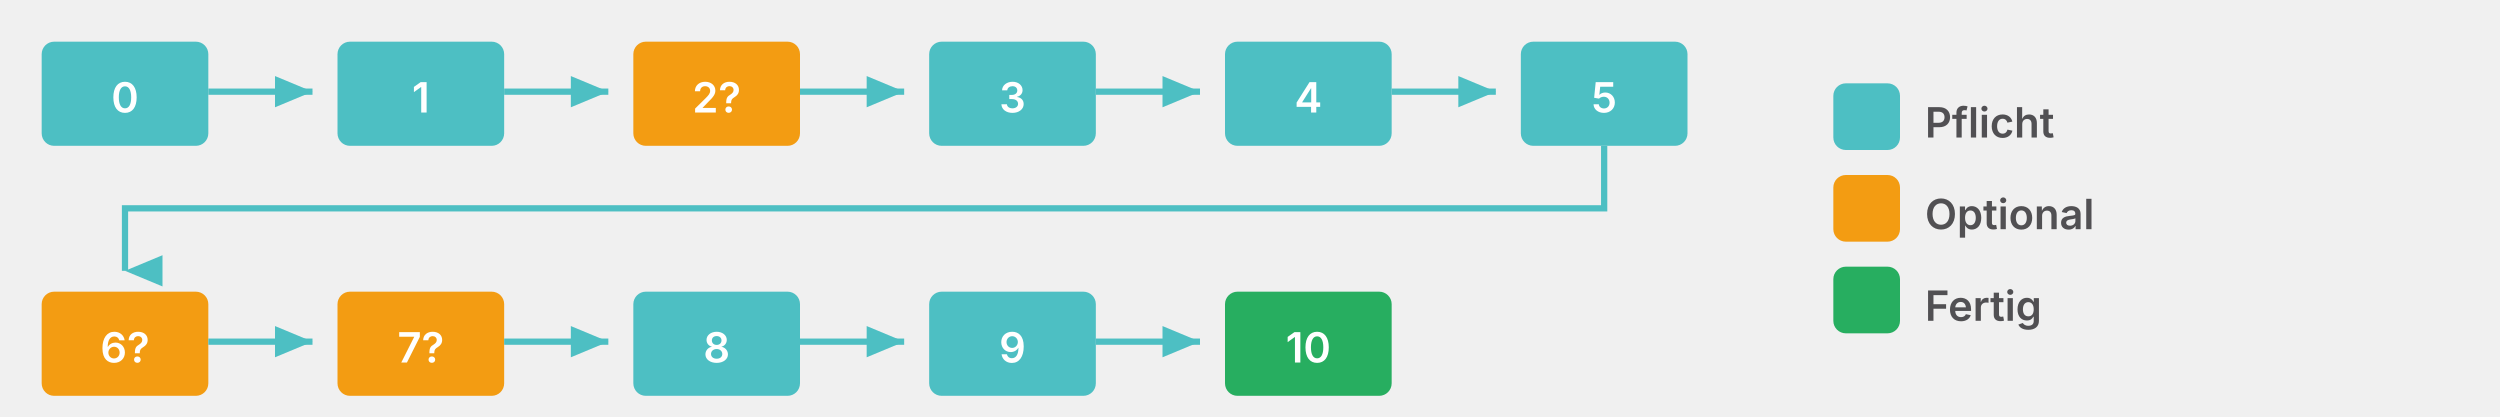
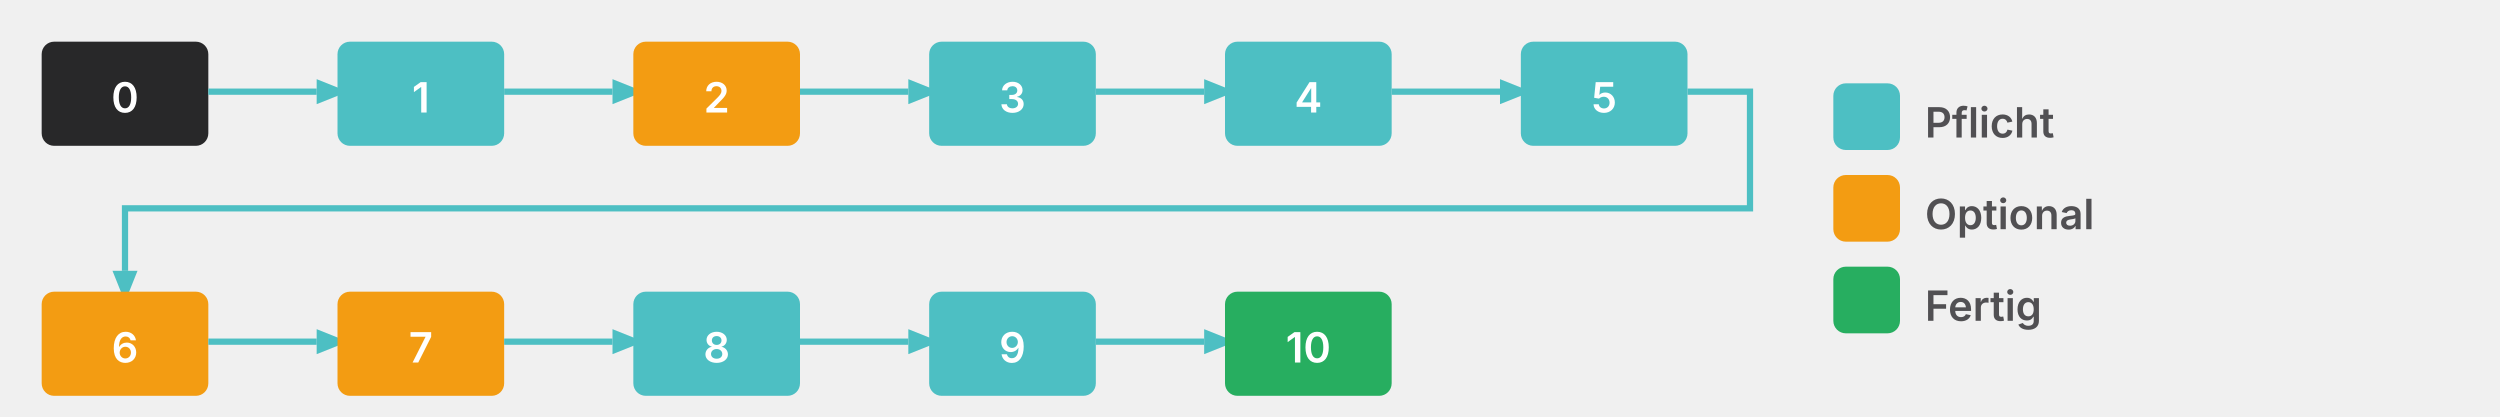
<svg xmlns="http://www.w3.org/2000/svg" viewBox="0 0 600 100">
  <defs>
-     <marker id="arrow-sm" markerWidth="6" markerHeight="5" refX="6" refY="2.5" orient="auto">
-       <path d="M0,0 L6,2.5 L0,5 z" fill="#4DBFC3" />
+     <marker id="arrow-sm" markerWidth="5" markerHeight="4" refX="0" refY="2" orient="auto">
+       <path d="M0,0 L5,2 L0,4 z" fill="#4DBFC3" />
    </marker>
-     <marker id="arrow-down" markerWidth="5" markerHeight="6" refX="2.5" refY="6" orient="auto">
-       <path d="M0,0 L5,0 L2.5,6 z" fill="#4DBFC3" />
+     <marker id="arrow-down" markerWidth="5" markerHeight="4" refX="0" refY="2" orient="auto">
+       <path d="M0,0 L5,2 L0,4 z" fill="#4DBFC3" />
    </marker>
  </defs>
-   <rect x="10" y="10" width="40" height="25" rx="3" fill="#4DBFC3" />
+   <rect x="10" y="10" width="40" height="25" rx="3" fill="#282829" />
  <text x="30" y="27" fill="#fff" font-family="Inter, sans-serif" font-size="10" font-weight="600" text-anchor="middle">0</text>
-   <line x1="50" y1="22" x2="75" y2="22" stroke="#4DBFC3" stroke-width="1.5" marker-end="url(#arrow-sm)" />
+   <line x1="50" y1="22" x2="76" y2="22" stroke="#4DBFC3" stroke-width="1.5" marker-end="url(#arrow-sm)" />
  <rect x="81" y="10" width="40" height="25" rx="3" fill="#4DBFC3" />
  <text x="101" y="27" fill="#fff" font-family="Inter, sans-serif" font-size="10" font-weight="600" text-anchor="middle">1</text>
-   <line x1="121" y1="22" x2="146" y2="22" stroke="#4DBFC3" stroke-width="1.5" marker-end="url(#arrow-sm)" />
+   <line x1="121" y1="22" x2="147" y2="22" stroke="#4DBFC3" stroke-width="1.5" marker-end="url(#arrow-sm)" />
  <rect x="152" y="10" width="40" height="25" rx="3" fill="#F39C12" />
-   <text x="172" y="27" fill="#fff" font-family="Inter, sans-serif" font-size="10" font-weight="600" text-anchor="middle">2?</text>
-   <line x1="192" y1="22" x2="217" y2="22" stroke="#4DBFC3" stroke-width="1.5" marker-end="url(#arrow-sm)" />
+   <text x="172" y="27" fill="#fff" font-family="Inter, sans-serif" font-size="10" font-weight="600" text-anchor="middle">2</text>
+   <line x1="192" y1="22" x2="218" y2="22" stroke="#4DBFC3" stroke-width="1.5" marker-end="url(#arrow-sm)" />
  <rect x="223" y="10" width="40" height="25" rx="3" fill="#4DBFC3" />
  <text x="243" y="27" fill="#fff" font-family="Inter, sans-serif" font-size="10" font-weight="600" text-anchor="middle">3</text>
-   <line x1="263" y1="22" x2="288" y2="22" stroke="#4DBFC3" stroke-width="1.5" marker-end="url(#arrow-sm)" />
+   <line x1="263" y1="22" x2="289" y2="22" stroke="#4DBFC3" stroke-width="1.5" marker-end="url(#arrow-sm)" />
  <rect x="294" y="10" width="40" height="25" rx="3" fill="#4DBFC3" />
  <text x="314" y="27" fill="#fff" font-family="Inter, sans-serif" font-size="10" font-weight="600" text-anchor="middle">4</text>
-   <line x1="334" y1="22" x2="359" y2="22" stroke="#4DBFC3" stroke-width="1.5" marker-end="url(#arrow-sm)" />
+   <line x1="334" y1="22" x2="360" y2="22" stroke="#4DBFC3" stroke-width="1.5" marker-end="url(#arrow-sm)" />
  <rect x="365" y="10" width="40" height="25" rx="3" fill="#4DBFC3" />
  <text x="385" y="27" fill="#fff" font-family="Inter, sans-serif" font-size="10" font-weight="600" text-anchor="middle">5</text>
-   <polyline points="385,35 385,50 30,50 30,65" fill="none" stroke="#4DBFC3" stroke-width="1.5" marker-end="url(#arrow-down)" />
+   <polyline points="405,22 420,22 420,50 30,50 30,65" fill="none" stroke="#4DBFC3" stroke-width="1.5" marker-end="url(#arrow-down)" />
  <rect x="10" y="70" width="40" height="25" rx="3" fill="#F39C12" />
-   <text x="30" y="87" fill="#fff" font-family="Inter, sans-serif" font-size="10" font-weight="600" text-anchor="middle">6?</text>
-   <line x1="50" y1="82" x2="75" y2="82" stroke="#4DBFC3" stroke-width="1.5" marker-end="url(#arrow-sm)" />
+   <text x="30" y="87" fill="#fff" font-family="Inter, sans-serif" font-size="10" font-weight="600" text-anchor="middle">6</text>
+   <line x1="50" y1="82" x2="76" y2="82" stroke="#4DBFC3" stroke-width="1.5" marker-end="url(#arrow-sm)" />
  <rect x="81" y="70" width="40" height="25" rx="3" fill="#F39C12" />
-   <text x="101" y="87" fill="#fff" font-family="Inter, sans-serif" font-size="10" font-weight="600" text-anchor="middle">7?</text>
-   <line x1="121" y1="82" x2="146" y2="82" stroke="#4DBFC3" stroke-width="1.5" marker-end="url(#arrow-sm)" />
+   <text x="101" y="87" fill="#fff" font-family="Inter, sans-serif" font-size="10" font-weight="600" text-anchor="middle">7</text>
+   <line x1="121" y1="82" x2="147" y2="82" stroke="#4DBFC3" stroke-width="1.5" marker-end="url(#arrow-sm)" />
  <rect x="152" y="70" width="40" height="25" rx="3" fill="#4DBFC3" />
  <text x="172" y="87" fill="#fff" font-family="Inter, sans-serif" font-size="10" font-weight="600" text-anchor="middle">8</text>
-   <line x1="192" y1="82" x2="217" y2="82" stroke="#4DBFC3" stroke-width="1.5" marker-end="url(#arrow-sm)" />
+   <line x1="192" y1="82" x2="218" y2="82" stroke="#4DBFC3" stroke-width="1.5" marker-end="url(#arrow-sm)" />
  <rect x="223" y="70" width="40" height="25" rx="3" fill="#4DBFC3" />
  <text x="243" y="87" fill="#fff" font-family="Inter, sans-serif" font-size="10" font-weight="600" text-anchor="middle">9</text>
-   <line x1="263" y1="82" x2="288" y2="82" stroke="#4DBFC3" stroke-width="1.5" marker-end="url(#arrow-sm)" />
+   <line x1="263" y1="82" x2="289" y2="82" stroke="#4DBFC3" stroke-width="1.5" marker-end="url(#arrow-sm)" />
  <rect x="294" y="70" width="40" height="25" rx="3" fill="#27AE60" />
  <text x="314" y="87" fill="#fff" font-family="Inter, sans-serif" font-size="10" font-weight="600" text-anchor="middle">10</text>
  <rect x="440" y="20" width="16" height="16" rx="3" fill="#4DBFC3" />
  <text x="462" y="33" fill="#515053" font-family="Inter, sans-serif" font-size="10" font-weight="600">Pflicht</text>
  <rect x="440" y="42" width="16" height="16" rx="3" fill="#F39C12" />
  <text x="462" y="55" fill="#515053" font-family="Inter, sans-serif" font-size="10" font-weight="600">Optional</text>
  <rect x="440" y="64" width="16" height="16" rx="3" fill="#27AE60" />
  <text x="462" y="77" fill="#515053" font-family="Inter, sans-serif" font-size="10" font-weight="600">Fertig</text>
</svg>
